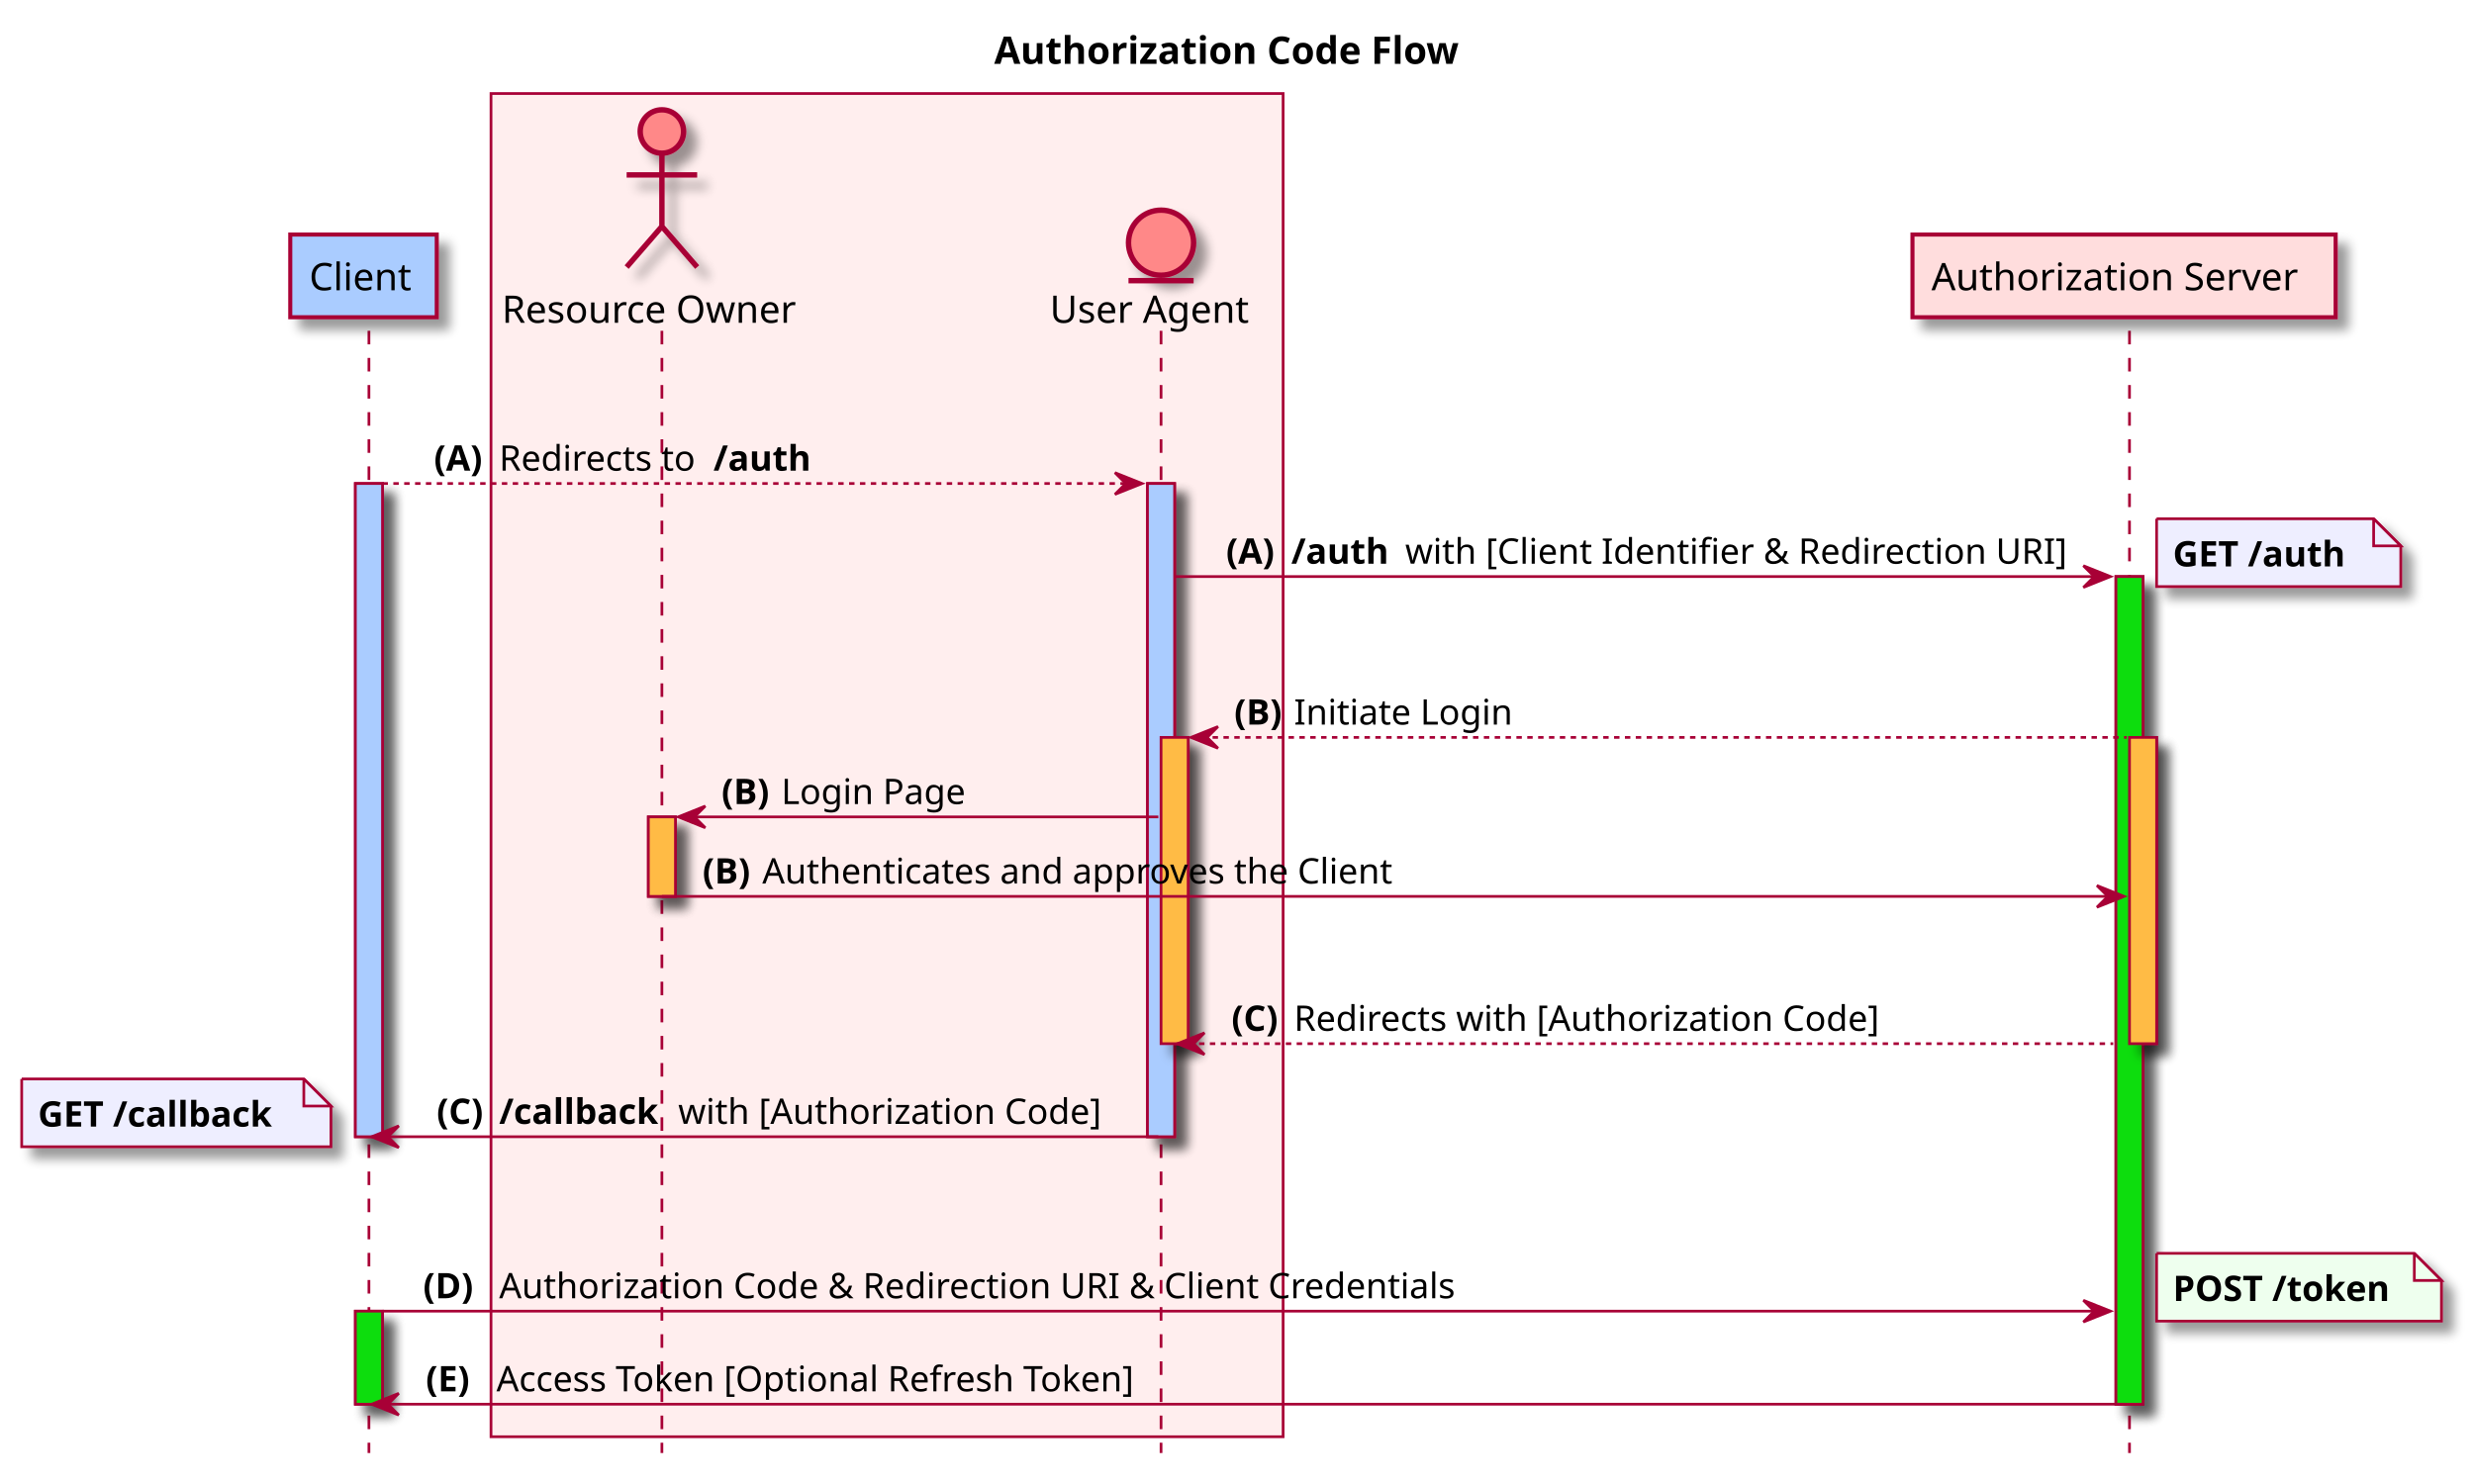
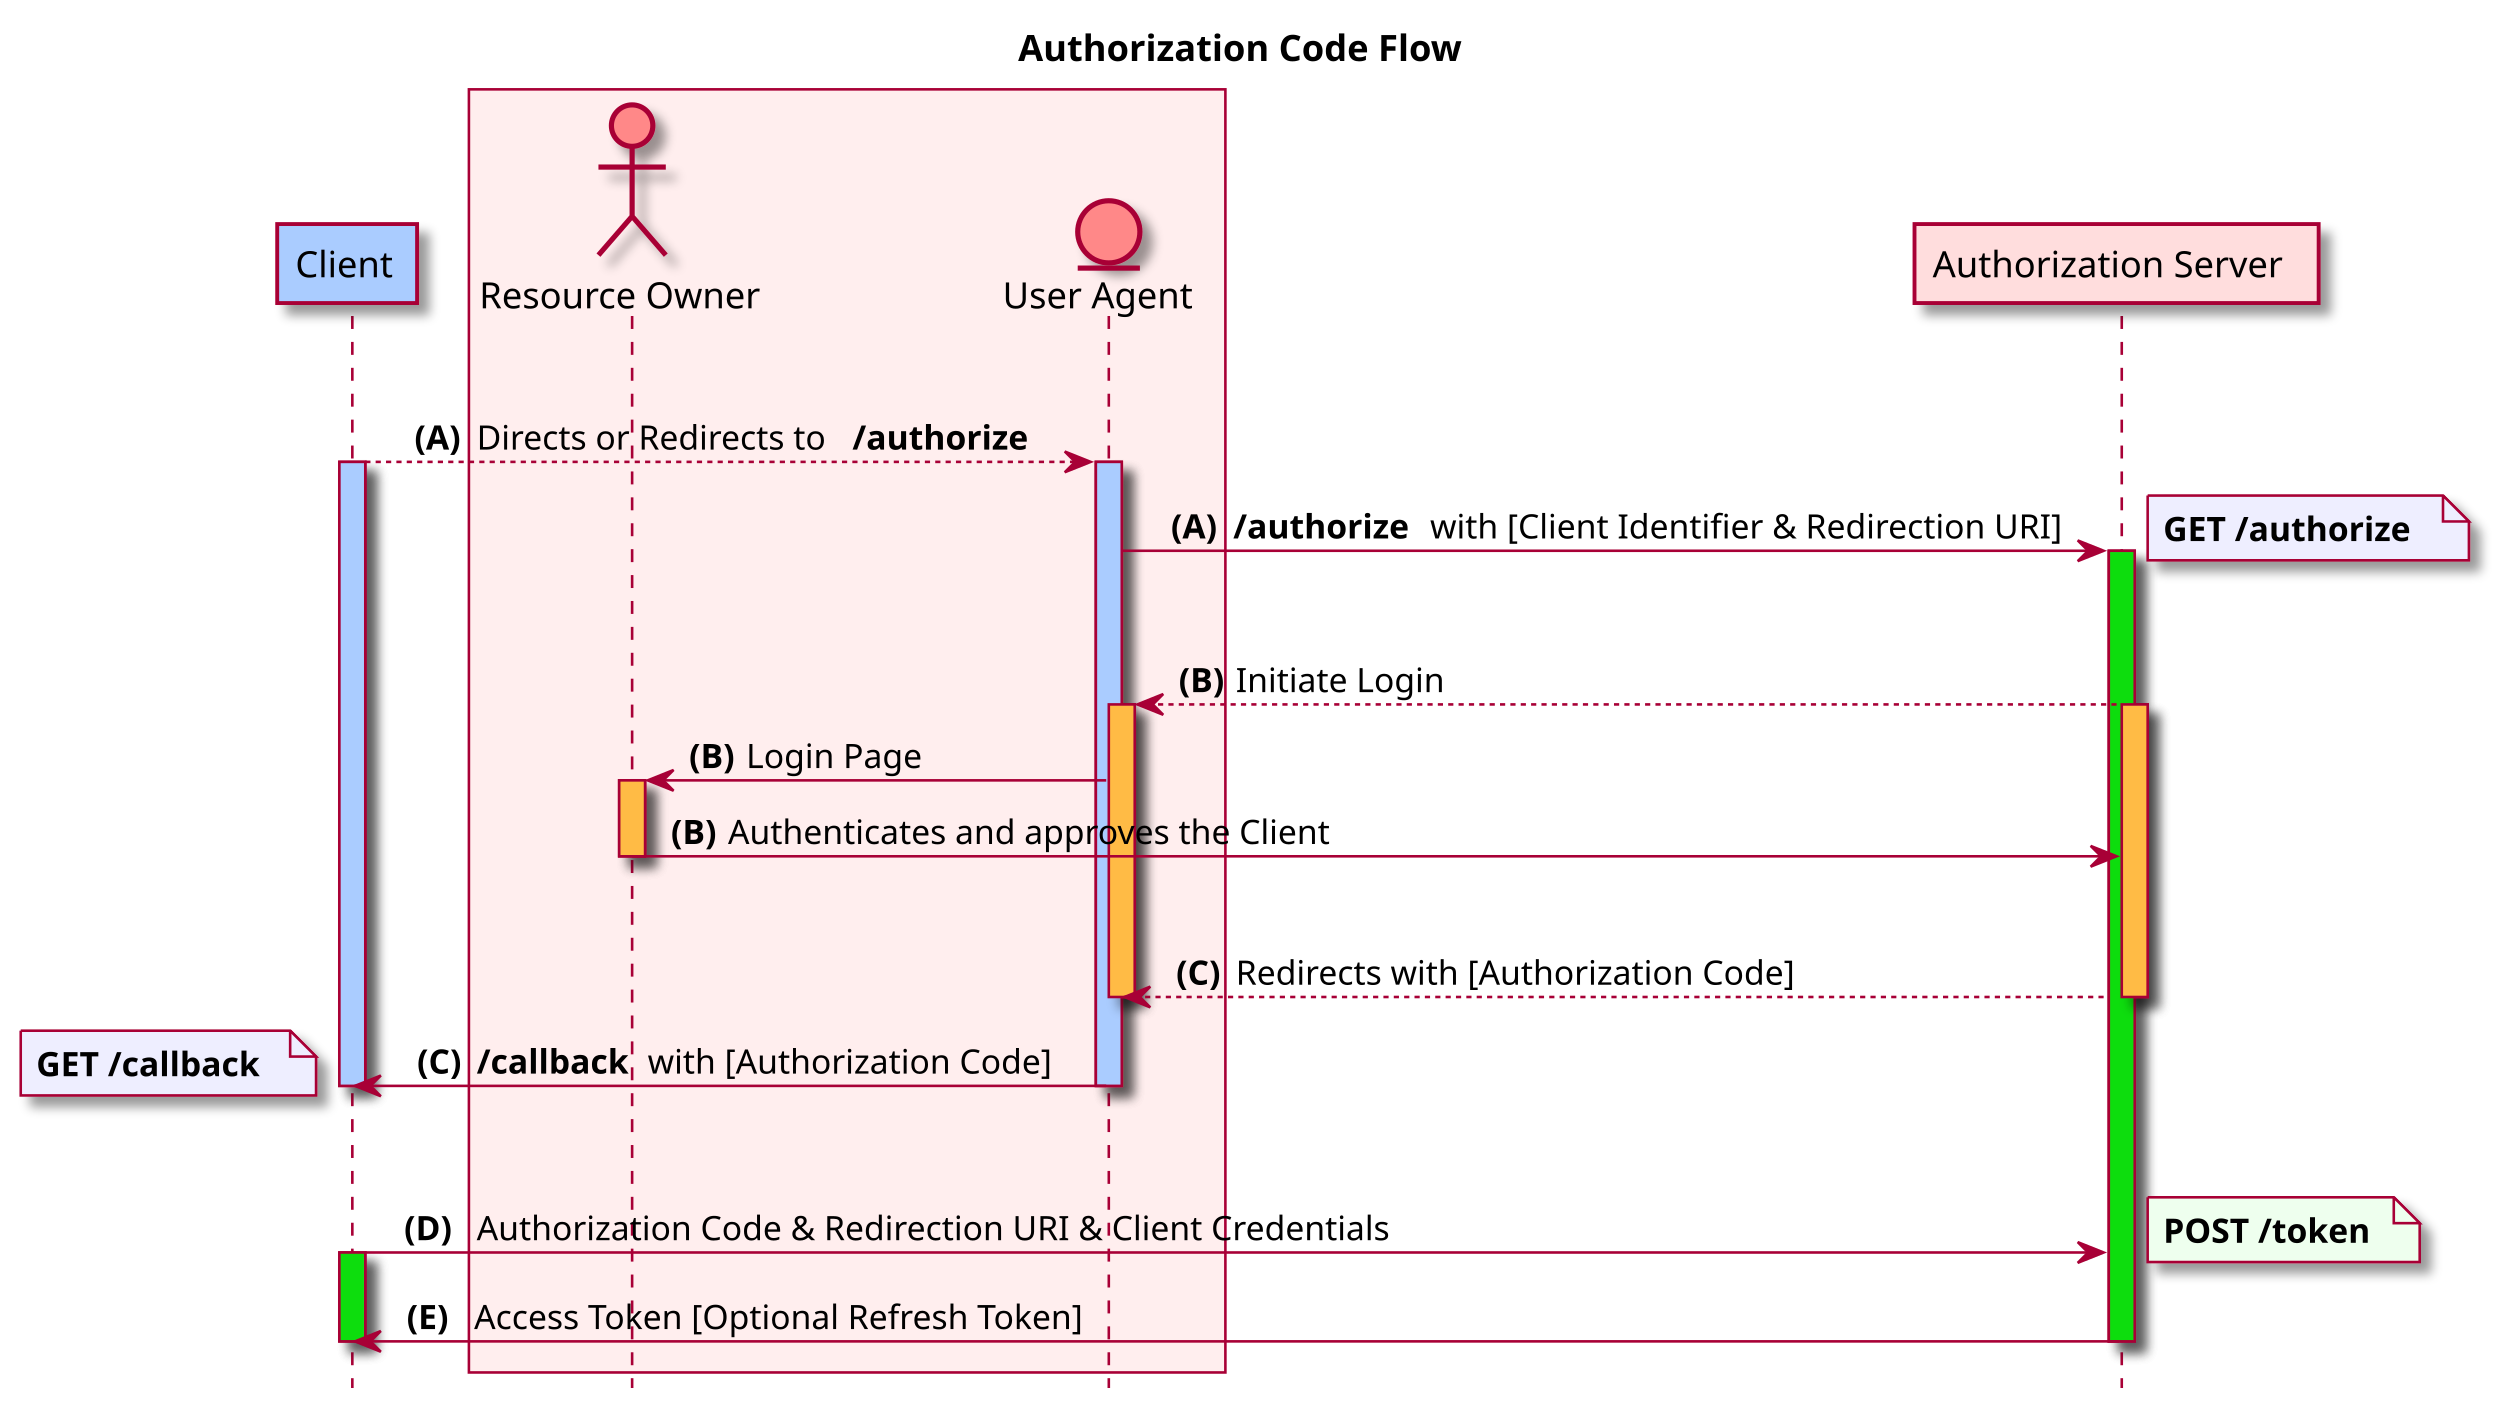
- <svg xmlns="http://www.w3.org/2000/svg" contentScriptType="application/ecmascript" contentStyleType="text/css" height="547px" preserveAspectRatio="none" style="width:912px;height:547px;" version="1.1" viewBox="0 0 912 547" width="912px" zoomAndPan="magnify">
+ <svg xmlns="http://www.w3.org/2000/svg" contentScriptType="application/ecmascript" contentStyleType="text/css" height="547px" preserveAspectRatio="none" style="width:965px;height:547px;" version="1.1" viewBox="0 0 965 547" width="965px" zoomAndPan="magnify">
  <defs>
-     <filter height="300%" id="f1rumgeygafmun" width="300%" x="-1" y="-1">
+     <filter height="300%" id="f1fm9osekh1hgz" width="300%" x="-1" y="-1">
      <feGaussianBlur result="blurOut" stdDeviation="2.0" />
      <feColorMatrix in="blurOut" result="blurOut2" type="matrix" values="0 0 0 0 0 0 0 0 0 0 0 0 0 0 0 0 0 0 .4 0" />
      <feOffset dx="4.0" dy="4.0" in="blurOut2" result="blurOut3" />
      <feBlend in="SourceGraphic" in2="blurOut3" mode="normal" />
    </filter>
  </defs>
  <g>
-     <text fill="#000000" font-family="sans-serif" font-size="14" font-weight="bold" lengthAdjust="spacingAndGlyphs" textLength="179" x="366.5" y="23.535">Authorization Code Flow</text>
+     <text fill="#000000" font-family="sans-serif" font-size="14" font-weight="bold" lengthAdjust="spacingAndGlyphs" textLength="179" x="393" y="23.535">Authorization Code Flow</text>
    <rect fill="#FFEEEE" height="495.283" style="stroke: #A80036; stroke-width: 1.0;" width="292" x="181" y="34.488" />
-     <rect fill="#AACCFF" filter="url(#f1rumgeygafmun)" height="240.863" style="stroke: #A80036; stroke-width: 1.0;" width="10" x="131" y="178.287" />
-     <rect fill="#11DD11" filter="url(#f1rumgeygafmun)" height="34.31" style="stroke: #A80036; stroke-width: 1.0;" width="10" x="131" y="483.461" />
-     <rect fill="#FFBB44" filter="url(#f1rumgeygafmun)" height="29.311" style="stroke: #A80036; stroke-width: 1.0;" width="10" x="239" y="301.219" />
-     <rect fill="#AACCFF" filter="url(#f1rumgeygafmun)" height="240.863" style="stroke: #A80036; stroke-width: 1.0;" width="10" x="423" y="178.287" />
-     <rect fill="#FFBB44" filter="url(#f1rumgeygafmun)" height="112.932" style="stroke: #A80036; stroke-width: 1.0;" width="10" x="428" y="271.908" />
-     <rect fill="#11DD11" filter="url(#f1rumgeygafmun)" height="305.174" style="stroke: #A80036; stroke-width: 1.0;" width="10" x="780" y="212.598" />
-     <rect fill="#FFBB44" filter="url(#f1rumgeygafmun)" height="112.932" style="stroke: #A80036; stroke-width: 1.0;" width="10" x="785" y="271.908" />
+     <rect fill="#AACCFF" filter="url(#f1fm9osekh1hgz)" height="240.863" style="stroke: #A80036; stroke-width: 1.0;" width="10" x="131" y="178.287" />
+     <rect fill="#11DD11" filter="url(#f1fm9osekh1hgz)" height="34.31" style="stroke: #A80036; stroke-width: 1.0;" width="10" x="131" y="483.461" />
+     <rect fill="#FFBB44" filter="url(#f1fm9osekh1hgz)" height="29.311" style="stroke: #A80036; stroke-width: 1.0;" width="10" x="239" y="301.219" />
+     <rect fill="#AACCFF" filter="url(#f1fm9osekh1hgz)" height="240.863" style="stroke: #A80036; stroke-width: 1.0;" width="10" x="423" y="178.287" />
+     <rect fill="#FFBB44" filter="url(#f1fm9osekh1hgz)" height="112.932" style="stroke: #A80036; stroke-width: 1.0;" width="10" x="428" y="271.908" />
+     <rect fill="#11DD11" filter="url(#f1fm9osekh1hgz)" height="305.174" style="stroke: #A80036; stroke-width: 1.0;" width="10" x="814" y="212.598" />
+     <rect fill="#FFBB44" filter="url(#f1fm9osekh1hgz)" height="112.932" style="stroke: #A80036; stroke-width: 1.0;" width="10" x="819" y="271.908" />
    <line style="stroke: #A80036; stroke-width: 1.0; stroke-dasharray: 5.0,5.0;" x1="136" x2="136" y1="121.977" y2="535.771" />
    <line style="stroke: #A80036; stroke-width: 1.0; stroke-dasharray: 5.0,5.0;" x1="244" x2="244" y1="121.977" y2="535.771" />
    <line style="stroke: #A80036; stroke-width: 1.0; stroke-dasharray: 5.0,5.0;" x1="428" x2="428" y1="121.977" y2="535.771" />
-     <line style="stroke: #A80036; stroke-width: 1.0; stroke-dasharray: 5.0,5.0;" x1="785" x2="785" y1="121.977" y2="535.771" />
-     <rect fill="#AACCFF" filter="url(#f1rumgeygafmun)" height="30.488" style="stroke: #A80036; stroke-width: 1.5;" width="54" x="107" y="86.488" />
+     <line style="stroke: #A80036; stroke-width: 1.0; stroke-dasharray: 5.0,5.0;" x1="819" x2="819" y1="121.977" y2="535.771" />
+     <rect fill="#AACCFF" filter="url(#f1fm9osekh1hgz)" height="30.488" style="stroke: #A80036; stroke-width: 1.5;" width="54" x="107" y="86.488" />
    <text fill="#000000" font-family="sans-serif" font-size="14" lengthAdjust="spacingAndGlyphs" textLength="40" x="114" y="107.023">Client</text>
    <text fill="#000000" font-family="sans-serif" font-size="14" lengthAdjust="spacingAndGlyphs" textLength="112" x="185" y="119.023">Resource Owner</text>
-     <ellipse cx="244" cy="48.488" fill="#FF8888" filter="url(#f1rumgeygafmun)" rx="8" ry="8" style="stroke: #A80036; stroke-width: 2.0;" />
-     <path d="M244,56.488 L244,83.488 M231,64.488 L257,64.488 M244,83.488 L231,98.488 M244,83.488 L257,98.488 " fill="none" filter="url(#f1rumgeygafmun)" style="stroke: #A80036; stroke-width: 2.0;" />
+     <ellipse cx="244" cy="48.488" fill="#FF8888" filter="url(#f1fm9osekh1hgz)" rx="8" ry="8" style="stroke: #A80036; stroke-width: 2.0;" />
+     <path d="M244,56.488 L244,83.488 M231,64.488 L257,64.488 M244,83.488 L231,98.488 M244,83.488 L257,98.488 " fill="none" filter="url(#f1fm9osekh1hgz)" style="stroke: #A80036; stroke-width: 2.0;" />
    <text fill="#000000" font-family="sans-serif" font-size="14" lengthAdjust="spacingAndGlyphs" textLength="76" x="387" y="119.023">User Agent</text>
-     <ellipse cx="428" cy="89.488" fill="#FF8888" filter="url(#f1rumgeygafmun)" rx="12" ry="12" style="stroke: #A80036; stroke-width: 2.0;" />
+     <ellipse cx="428" cy="89.488" fill="#FF8888" filter="url(#f1fm9osekh1hgz)" rx="12" ry="12" style="stroke: #A80036; stroke-width: 2.0;" />
    <line style="stroke: #A80036; stroke-width: 2.0;" x1="416" x2="440" y1="103.488" y2="103.488" />
-     <rect fill="#FFDDDD" filter="url(#f1rumgeygafmun)" height="30.488" style="stroke: #A80036; stroke-width: 1.5;" width="156" x="705" y="86.488" />
-     <text fill="#000000" font-family="sans-serif" font-size="14" lengthAdjust="spacingAndGlyphs" textLength="142" x="712" y="107.023">Authorization Server</text>
-     <rect fill="#AACCFF" filter="url(#f1rumgeygafmun)" height="240.863" style="stroke: #A80036; stroke-width: 1.0;" width="10" x="131" y="178.287" />
-     <rect fill="#11DD11" filter="url(#f1rumgeygafmun)" height="34.31" style="stroke: #A80036; stroke-width: 1.0;" width="10" x="131" y="483.461" />
-     <rect fill="#FFBB44" filter="url(#f1rumgeygafmun)" height="29.311" style="stroke: #A80036; stroke-width: 1.0;" width="10" x="239" y="301.219" />
-     <rect fill="#AACCFF" filter="url(#f1rumgeygafmun)" height="240.863" style="stroke: #A80036; stroke-width: 1.0;" width="10" x="423" y="178.287" />
-     <rect fill="#FFBB44" filter="url(#f1rumgeygafmun)" height="112.932" style="stroke: #A80036; stroke-width: 1.0;" width="10" x="428" y="271.908" />
-     <rect fill="#11DD11" filter="url(#f1rumgeygafmun)" height="305.174" style="stroke: #A80036; stroke-width: 1.0;" width="10" x="780" y="212.598" />
-     <rect fill="#FFBB44" filter="url(#f1rumgeygafmun)" height="112.932" style="stroke: #A80036; stroke-width: 1.0;" width="10" x="785" y="271.908" />
+     <rect fill="#FFDDDD" filter="url(#f1fm9osekh1hgz)" height="30.488" style="stroke: #A80036; stroke-width: 1.5;" width="156" x="739" y="86.488" />
+     <text fill="#000000" font-family="sans-serif" font-size="14" lengthAdjust="spacingAndGlyphs" textLength="142" x="746" y="107.023">Authorization Server</text>
+     <rect fill="#AACCFF" filter="url(#f1fm9osekh1hgz)" height="240.863" style="stroke: #A80036; stroke-width: 1.0;" width="10" x="131" y="178.287" />
+     <rect fill="#11DD11" filter="url(#f1fm9osekh1hgz)" height="34.31" style="stroke: #A80036; stroke-width: 1.0;" width="10" x="131" y="483.461" />
+     <rect fill="#FFBB44" filter="url(#f1fm9osekh1hgz)" height="29.311" style="stroke: #A80036; stroke-width: 1.0;" width="10" x="239" y="301.219" />
+     <rect fill="#AACCFF" filter="url(#f1fm9osekh1hgz)" height="240.863" style="stroke: #A80036; stroke-width: 1.0;" width="10" x="423" y="178.287" />
+     <rect fill="#FFBB44" filter="url(#f1fm9osekh1hgz)" height="112.932" style="stroke: #A80036; stroke-width: 1.0;" width="10" x="428" y="271.908" />
+     <rect fill="#11DD11" filter="url(#f1fm9osekh1hgz)" height="305.174" style="stroke: #A80036; stroke-width: 1.0;" width="10" x="814" y="212.598" />
+     <rect fill="#FFBB44" filter="url(#f1fm9osekh1hgz)" height="112.932" style="stroke: #A80036; stroke-width: 1.0;" width="10" x="819" y="271.908" />
    <polygon fill="#A80036" points="411,174.287,421,178.287,411,182.287,415,178.287" style="stroke: #A80036; stroke-width: 1.0;" />
    <line style="stroke: #A80036; stroke-width: 1.0; stroke-dasharray: 2.0,2.0;" x1="141" x2="417" y1="178.287" y2="178.287" />
    <text fill="#000000" font-family="sans-serif" font-size="13" font-weight="bold" lengthAdjust="spacingAndGlyphs" textLength="20" x="160" y="173.545">(A)</text>
-     <text fill="#000000" font-family="sans-serif" font-size="13" lengthAdjust="spacingAndGlyphs" textLength="75" x="184" y="173.545">Redirects to</text>
-     <text fill="#000000" font-family="sans-serif" font-size="13" font-weight="bold" lengthAdjust="spacingAndGlyphs" textLength="38" x="263" y="173.545">/auth</text>
-     <polygon fill="#A80036" points="768,208.598,778,212.598,768,216.598,772,212.598" style="stroke: #A80036; stroke-width: 1.0;" />
-     <line style="stroke: #A80036; stroke-width: 1.0;" x1="433" x2="774" y1="212.598" y2="212.598" />
+     <text fill="#000000" font-family="sans-serif" font-size="13" lengthAdjust="spacingAndGlyphs" textLength="141" x="184" y="173.545">Directs or Redirects to</text>
+     <text fill="#000000" font-family="sans-serif" font-size="13" font-weight="bold" lengthAdjust="spacingAndGlyphs" textLength="72" x="329" y="173.545">/authorize</text>
+     <polygon fill="#A80036" points="802,208.598,812,212.598,802,216.598,806,212.598" style="stroke: #A80036; stroke-width: 1.0;" />
+     <line style="stroke: #A80036; stroke-width: 1.0;" x1="433" x2="808" y1="212.598" y2="212.598" />
    <text fill="#000000" font-family="sans-serif" font-size="13" font-weight="bold" lengthAdjust="spacingAndGlyphs" textLength="20" x="452" y="207.856">(A)</text>
-     <text fill="#000000" font-family="sans-serif" font-size="13" font-weight="bold" lengthAdjust="spacingAndGlyphs" textLength="38" x="476" y="207.856">/auth</text>
-     <text fill="#000000" font-family="sans-serif" font-size="13" lengthAdjust="spacingAndGlyphs" textLength="250" x="518" y="207.856">with [Client Identifier &amp; Redirection URI]</text>
-     <path d="M795,191.287 L795,216.287 L885,216.287 L885,201.287 L875,191.287 L795,191.287 " fill="#EEEEFF" filter="url(#f1rumgeygafmun)" style="stroke: #A80036; stroke-width: 1.0;" />
-     <path d="M875,191.287 L875,201.287 L885,201.287 L875,191.287 " fill="#EEEEFF" style="stroke: #A80036; stroke-width: 1.0;" />
-     <text fill="#000000" font-family="sans-serif" font-size="13" font-weight="bold" lengthAdjust="spacingAndGlyphs" textLength="69" x="801" y="208.856">GET /auth</text>
+     <text fill="#000000" font-family="sans-serif" font-size="13" font-weight="bold" lengthAdjust="spacingAndGlyphs" textLength="72" x="476" y="207.856">/authorize</text>
+     <text fill="#000000" font-family="sans-serif" font-size="13" lengthAdjust="spacingAndGlyphs" textLength="250" x="552" y="207.856">with [Client Identifier &amp; Redirection URI]</text>
+     <path d="M829,191.287 L829,216.287 L953,216.287 L953,201.287 L943,191.287 L829,191.287 " fill="#EEEEFF" filter="url(#f1fm9osekh1hgz)" style="stroke: #A80036; stroke-width: 1.0;" />
+     <path d="M943,191.287 L943,201.287 L953,201.287 L943,191.287 " fill="#EEEEFF" style="stroke: #A80036; stroke-width: 1.0;" />
+     <text fill="#000000" font-family="sans-serif" font-size="13" font-weight="bold" lengthAdjust="spacingAndGlyphs" textLength="103" x="835" y="208.856">GET /authorize</text>
    <polygon fill="#A80036" points="449,267.908,439,271.908,449,275.908,445,271.908" style="stroke: #A80036; stroke-width: 1.0;" />
-     <line style="stroke: #A80036; stroke-width: 1.0; stroke-dasharray: 2.0,2.0;" x1="443" x2="784" y1="271.908" y2="271.908" />
+     <line style="stroke: #A80036; stroke-width: 1.0; stroke-dasharray: 2.0,2.0;" x1="443" x2="818" y1="271.908" y2="271.908" />
    <text fill="#000000" font-family="sans-serif" font-size="13" font-weight="bold" lengthAdjust="spacingAndGlyphs" textLength="18" x="455" y="267.166">(B)</text>
    <text fill="#000000" font-family="sans-serif" font-size="13" lengthAdjust="spacingAndGlyphs" textLength="83" x="477" y="267.166">Initiate Login</text>
    <polygon fill="#A80036" points="260,297.219,250,301.219,260,305.219,256,301.219" style="stroke: #A80036; stroke-width: 1.0;" />
    <line style="stroke: #A80036; stroke-width: 1.0;" x1="254" x2="427" y1="301.219" y2="301.219" />
    <text fill="#000000" font-family="sans-serif" font-size="13" font-weight="bold" lengthAdjust="spacingAndGlyphs" textLength="18" x="266" y="296.477">(B)</text>
    <text fill="#000000" font-family="sans-serif" font-size="13" lengthAdjust="spacingAndGlyphs" textLength="68" x="288" y="296.477">Login Page</text>
-     <polygon fill="#A80036" points="773,326.529,783,330.529,773,334.529,777,330.529" style="stroke: #A80036; stroke-width: 1.0;" />
-     <line style="stroke: #A80036; stroke-width: 1.0;" x1="244" x2="779" y1="330.529" y2="330.529" />
+     <polygon fill="#A80036" points="807,326.529,817,330.529,807,334.529,811,330.529" style="stroke: #A80036; stroke-width: 1.0;" />
+     <line style="stroke: #A80036; stroke-width: 1.0;" x1="244" x2="813" y1="330.529" y2="330.529" />
    <text fill="#000000" font-family="sans-serif" font-size="13" font-weight="bold" lengthAdjust="spacingAndGlyphs" textLength="18" x="259" y="325.787">(B)</text>
    <text fill="#000000" font-family="sans-serif" font-size="13" lengthAdjust="spacingAndGlyphs" textLength="240" x="281" y="325.787">Authenticates and approves the Client</text>
    <polygon fill="#A80036" points="444,380.84,434,384.84,444,388.84,440,384.84" style="stroke: #A80036; stroke-width: 1.0;" />
-     <line style="stroke: #A80036; stroke-width: 1.0; stroke-dasharray: 2.0,2.0;" x1="438" x2="779" y1="384.84" y2="384.84" />
+     <line style="stroke: #A80036; stroke-width: 1.0; stroke-dasharray: 2.0,2.0;" x1="438" x2="813" y1="384.84" y2="384.84" />
    <text fill="#000000" font-family="sans-serif" font-size="13" font-weight="bold" lengthAdjust="spacingAndGlyphs" textLength="19" x="454" y="380.098">(C)</text>
    <text fill="#000000" font-family="sans-serif" font-size="13" lengthAdjust="spacingAndGlyphs" textLength="223" x="477" y="380.098">Redirects with [Authorization Code]</text>
    <polygon fill="#A80036" points="147,415.15,137,419.15,147,423.15,143,419.15" style="stroke: #A80036; stroke-width: 1.0;" />
    <line style="stroke: #A80036; stroke-width: 1.0;" x1="141" x2="427" y1="419.15" y2="419.15" />
    <text fill="#000000" font-family="sans-serif" font-size="13" font-weight="bold" lengthAdjust="spacingAndGlyphs" textLength="19" x="161" y="414.408">(C)</text>
    <text fill="#000000" font-family="sans-serif" font-size="13" lengthAdjust="spacingAndGlyphs" textLength="0" x="184" y="414.408" />
    <text fill="#000000" font-family="sans-serif" font-size="13" font-weight="bold" lengthAdjust="spacingAndGlyphs" textLength="62" x="184" y="414.408">/callback</text>
    <text fill="#000000" font-family="sans-serif" font-size="13" lengthAdjust="spacingAndGlyphs" textLength="161" x="250" y="414.408">with [Authorization Code]</text>
-     <path d="M8,397.84 L8,422.84 L122,422.84 L122,407.84 L112,397.84 L8,397.84 " fill="#EEEEFF" filter="url(#f1rumgeygafmun)" style="stroke: #A80036; stroke-width: 1.0;" />
+     <path d="M8,397.84 L8,422.84 L122,422.84 L122,407.84 L112,397.84 L8,397.84 " fill="#EEEEFF" filter="url(#f1fm9osekh1hgz)" style="stroke: #A80036; stroke-width: 1.0;" />
    <path d="M112,397.84 L112,407.84 L122,407.84 L112,397.84 " fill="#EEEEFF" style="stroke: #A80036; stroke-width: 1.0;" />
    <text fill="#000000" font-family="sans-serif" font-size="13" font-weight="bold" lengthAdjust="spacingAndGlyphs" textLength="93" x="14" y="415.408">GET /callback</text>
-     <polygon fill="#A80036" points="768,479.461,778,483.461,768,487.461,772,483.461" style="stroke: #A80036; stroke-width: 1.0;" />
-     <line style="stroke: #A80036; stroke-width: 1.0;" x1="141" x2="774" y1="483.461" y2="483.461" />
+     <polygon fill="#A80036" points="802,479.461,812,483.461,802,487.461,806,483.461" style="stroke: #A80036; stroke-width: 1.0;" />
+     <line style="stroke: #A80036; stroke-width: 1.0;" x1="141" x2="808" y1="483.461" y2="483.461" />
    <text fill="#000000" font-family="sans-serif" font-size="13" font-weight="bold" lengthAdjust="spacingAndGlyphs" textLength="20" x="156" y="478.719">(D)</text>
    <text fill="#000000" font-family="sans-serif" font-size="13" lengthAdjust="spacingAndGlyphs" textLength="364" x="184" y="478.719">Authorization Code &amp; Redirection URI &amp; Client Credentials</text>
-     <path d="M795,462.15 L795,487.15 L900,487.15 L900,472.15 L890,462.15 L795,462.15 " fill="#EEFFEE" filter="url(#f1rumgeygafmun)" style="stroke: #A80036; stroke-width: 1.0;" />
-     <path d="M890,462.15 L890,472.15 L900,472.15 L890,462.15 " fill="#EEFFEE" style="stroke: #A80036; stroke-width: 1.0;" />
-     <text fill="#000000" font-family="sans-serif" font-size="13" font-weight="bold" lengthAdjust="spacingAndGlyphs" textLength="84" x="801" y="479.719">POST /token</text>
+     <path d="M829,462.15 L829,487.15 L934,487.15 L934,472.15 L924,462.15 L829,462.15 " fill="#EEFFEE" filter="url(#f1fm9osekh1hgz)" style="stroke: #A80036; stroke-width: 1.0;" />
+     <path d="M924,462.15 L924,472.15 L934,472.15 L924,462.15 " fill="#EEFFEE" style="stroke: #A80036; stroke-width: 1.0;" />
+     <text fill="#000000" font-family="sans-serif" font-size="13" font-weight="bold" lengthAdjust="spacingAndGlyphs" textLength="84" x="835" y="479.719">POST /token</text>
    <polygon fill="#A80036" points="147,513.771,137,517.771,147,521.771,143,517.771" style="stroke: #A80036; stroke-width: 1.0;" />
-     <line style="stroke: #A80036; stroke-width: 1.0;" x1="141" x2="784" y1="517.771" y2="517.771" />
+     <line style="stroke: #A80036; stroke-width: 1.0;" x1="141" x2="818" y1="517.771" y2="517.771" />
    <text fill="#000000" font-family="sans-serif" font-size="13" font-weight="bold" lengthAdjust="spacingAndGlyphs" textLength="18" x="157" y="513.029">(E)</text>
    <text fill="#000000" font-family="sans-serif" font-size="13" lengthAdjust="spacingAndGlyphs" textLength="247" x="183" y="513.029">Access Token [Optional Refresh Token]</text>
  </g>
</svg>
